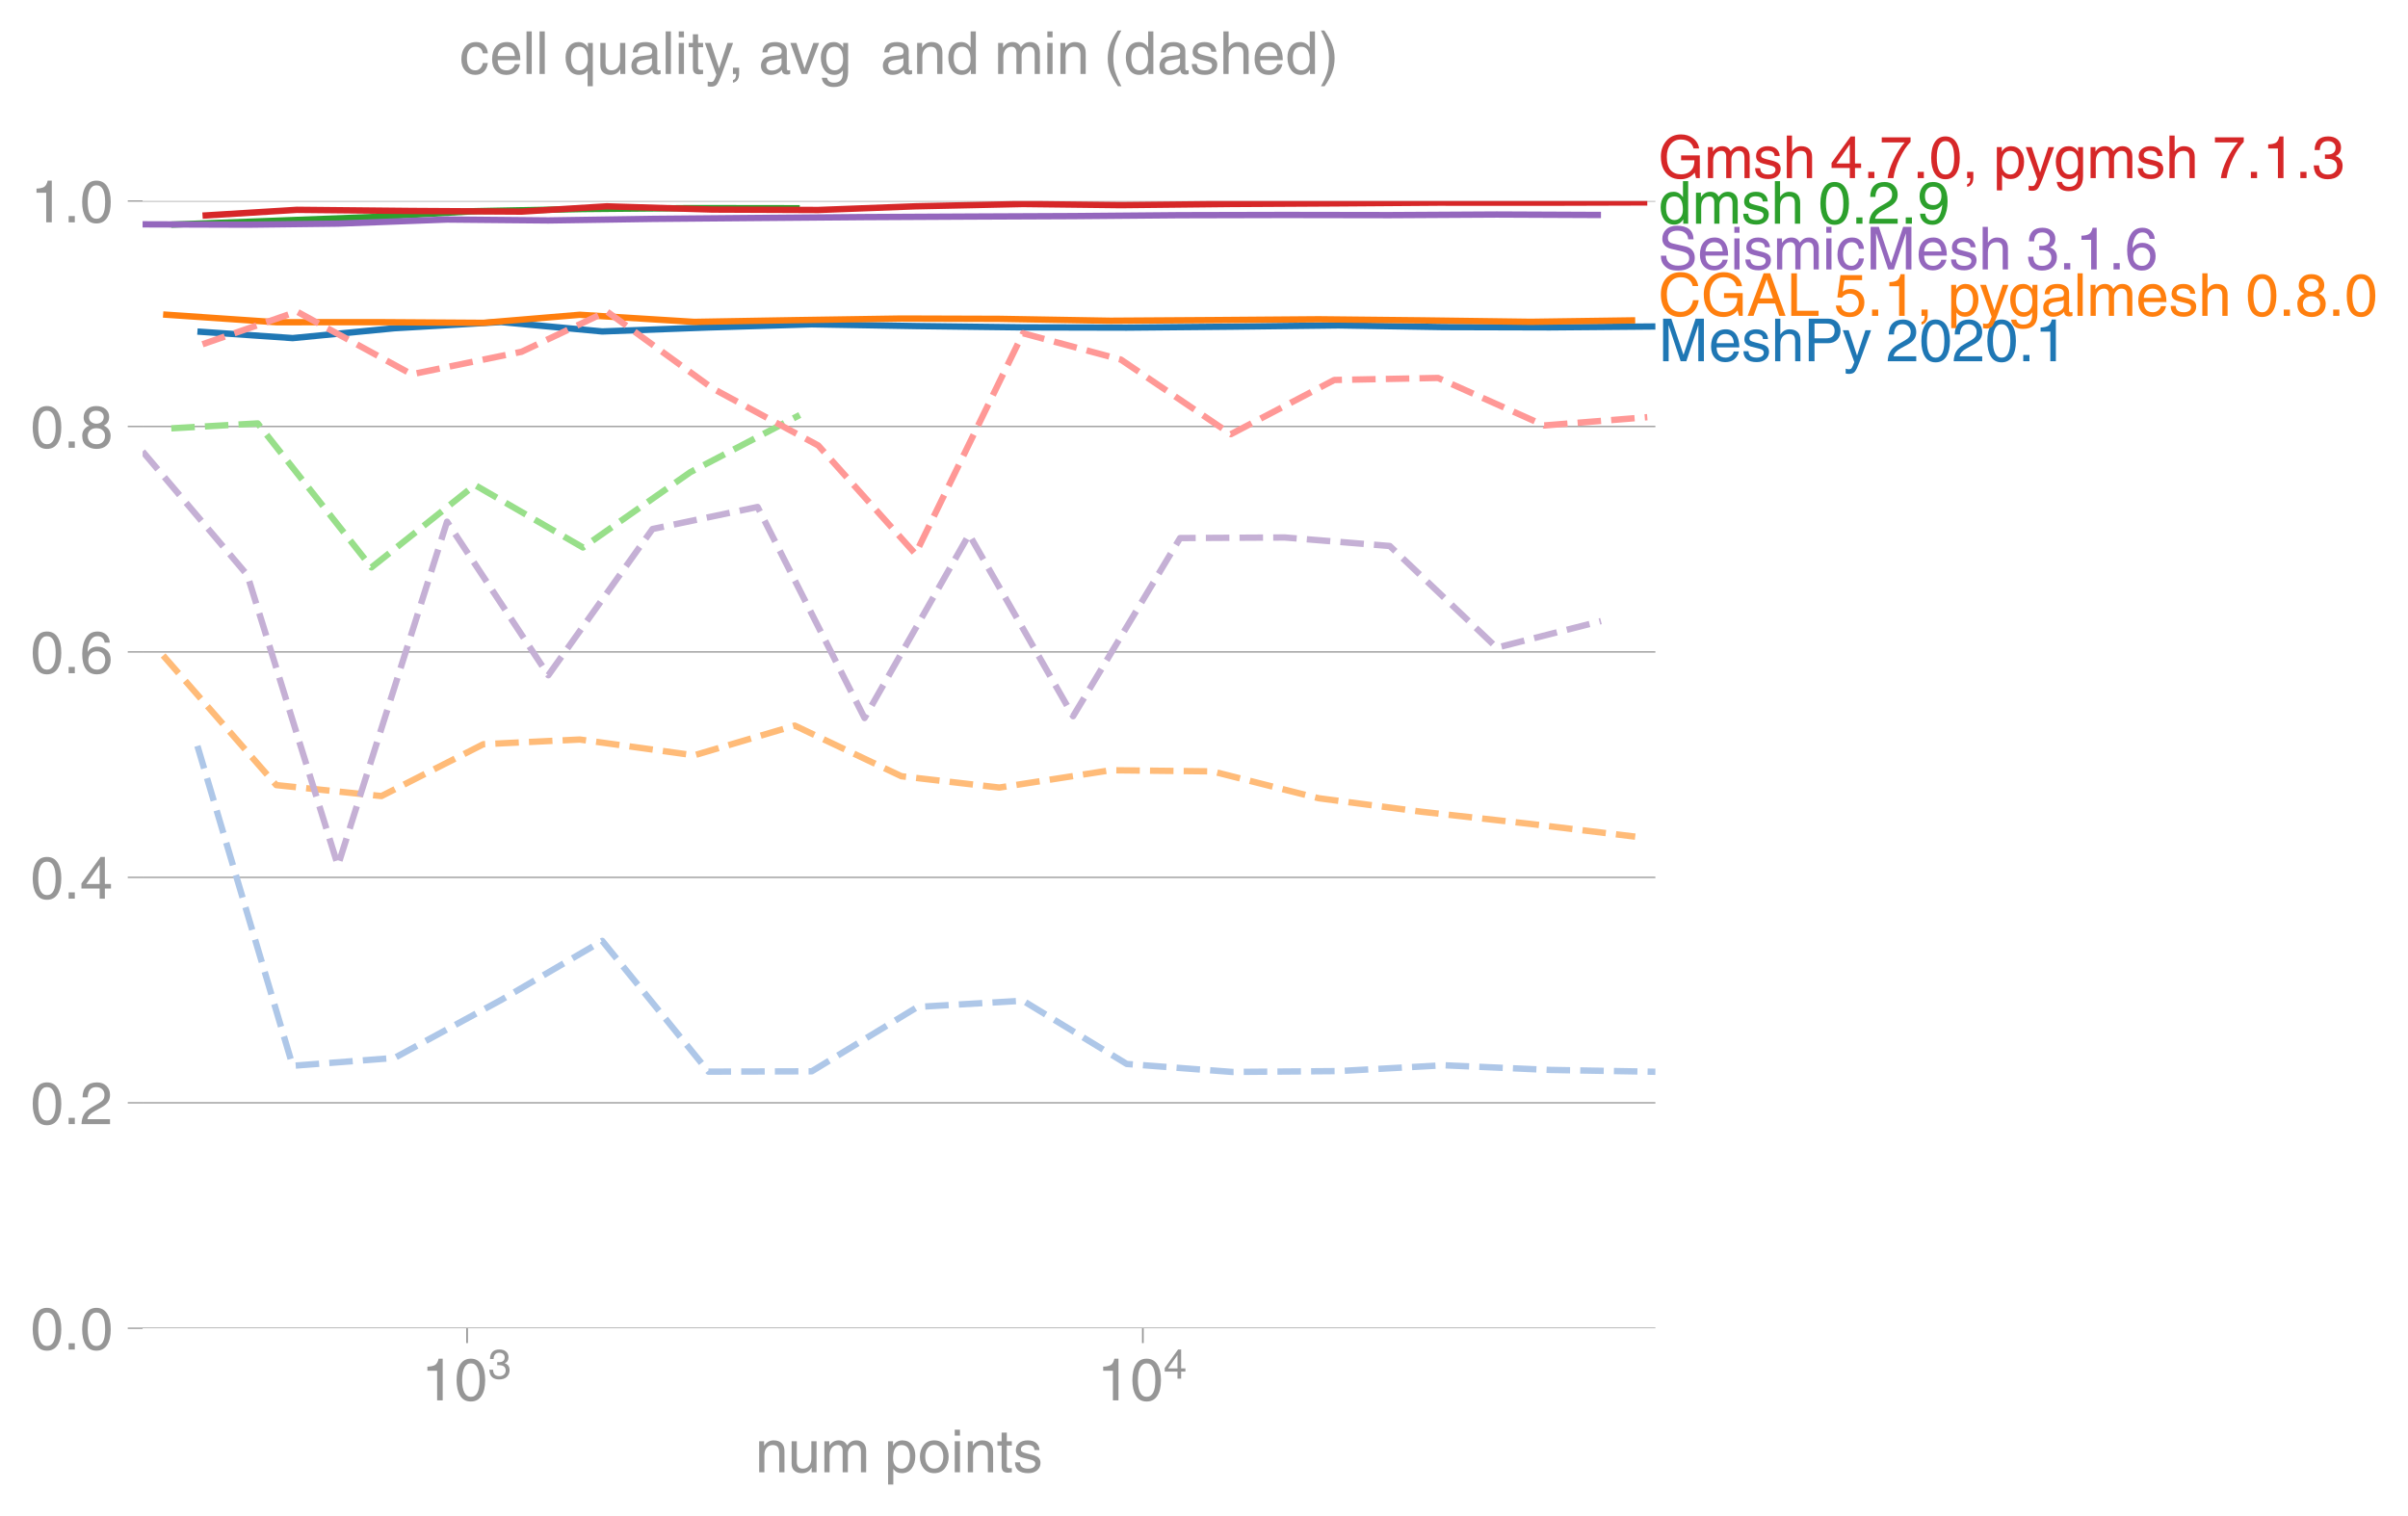
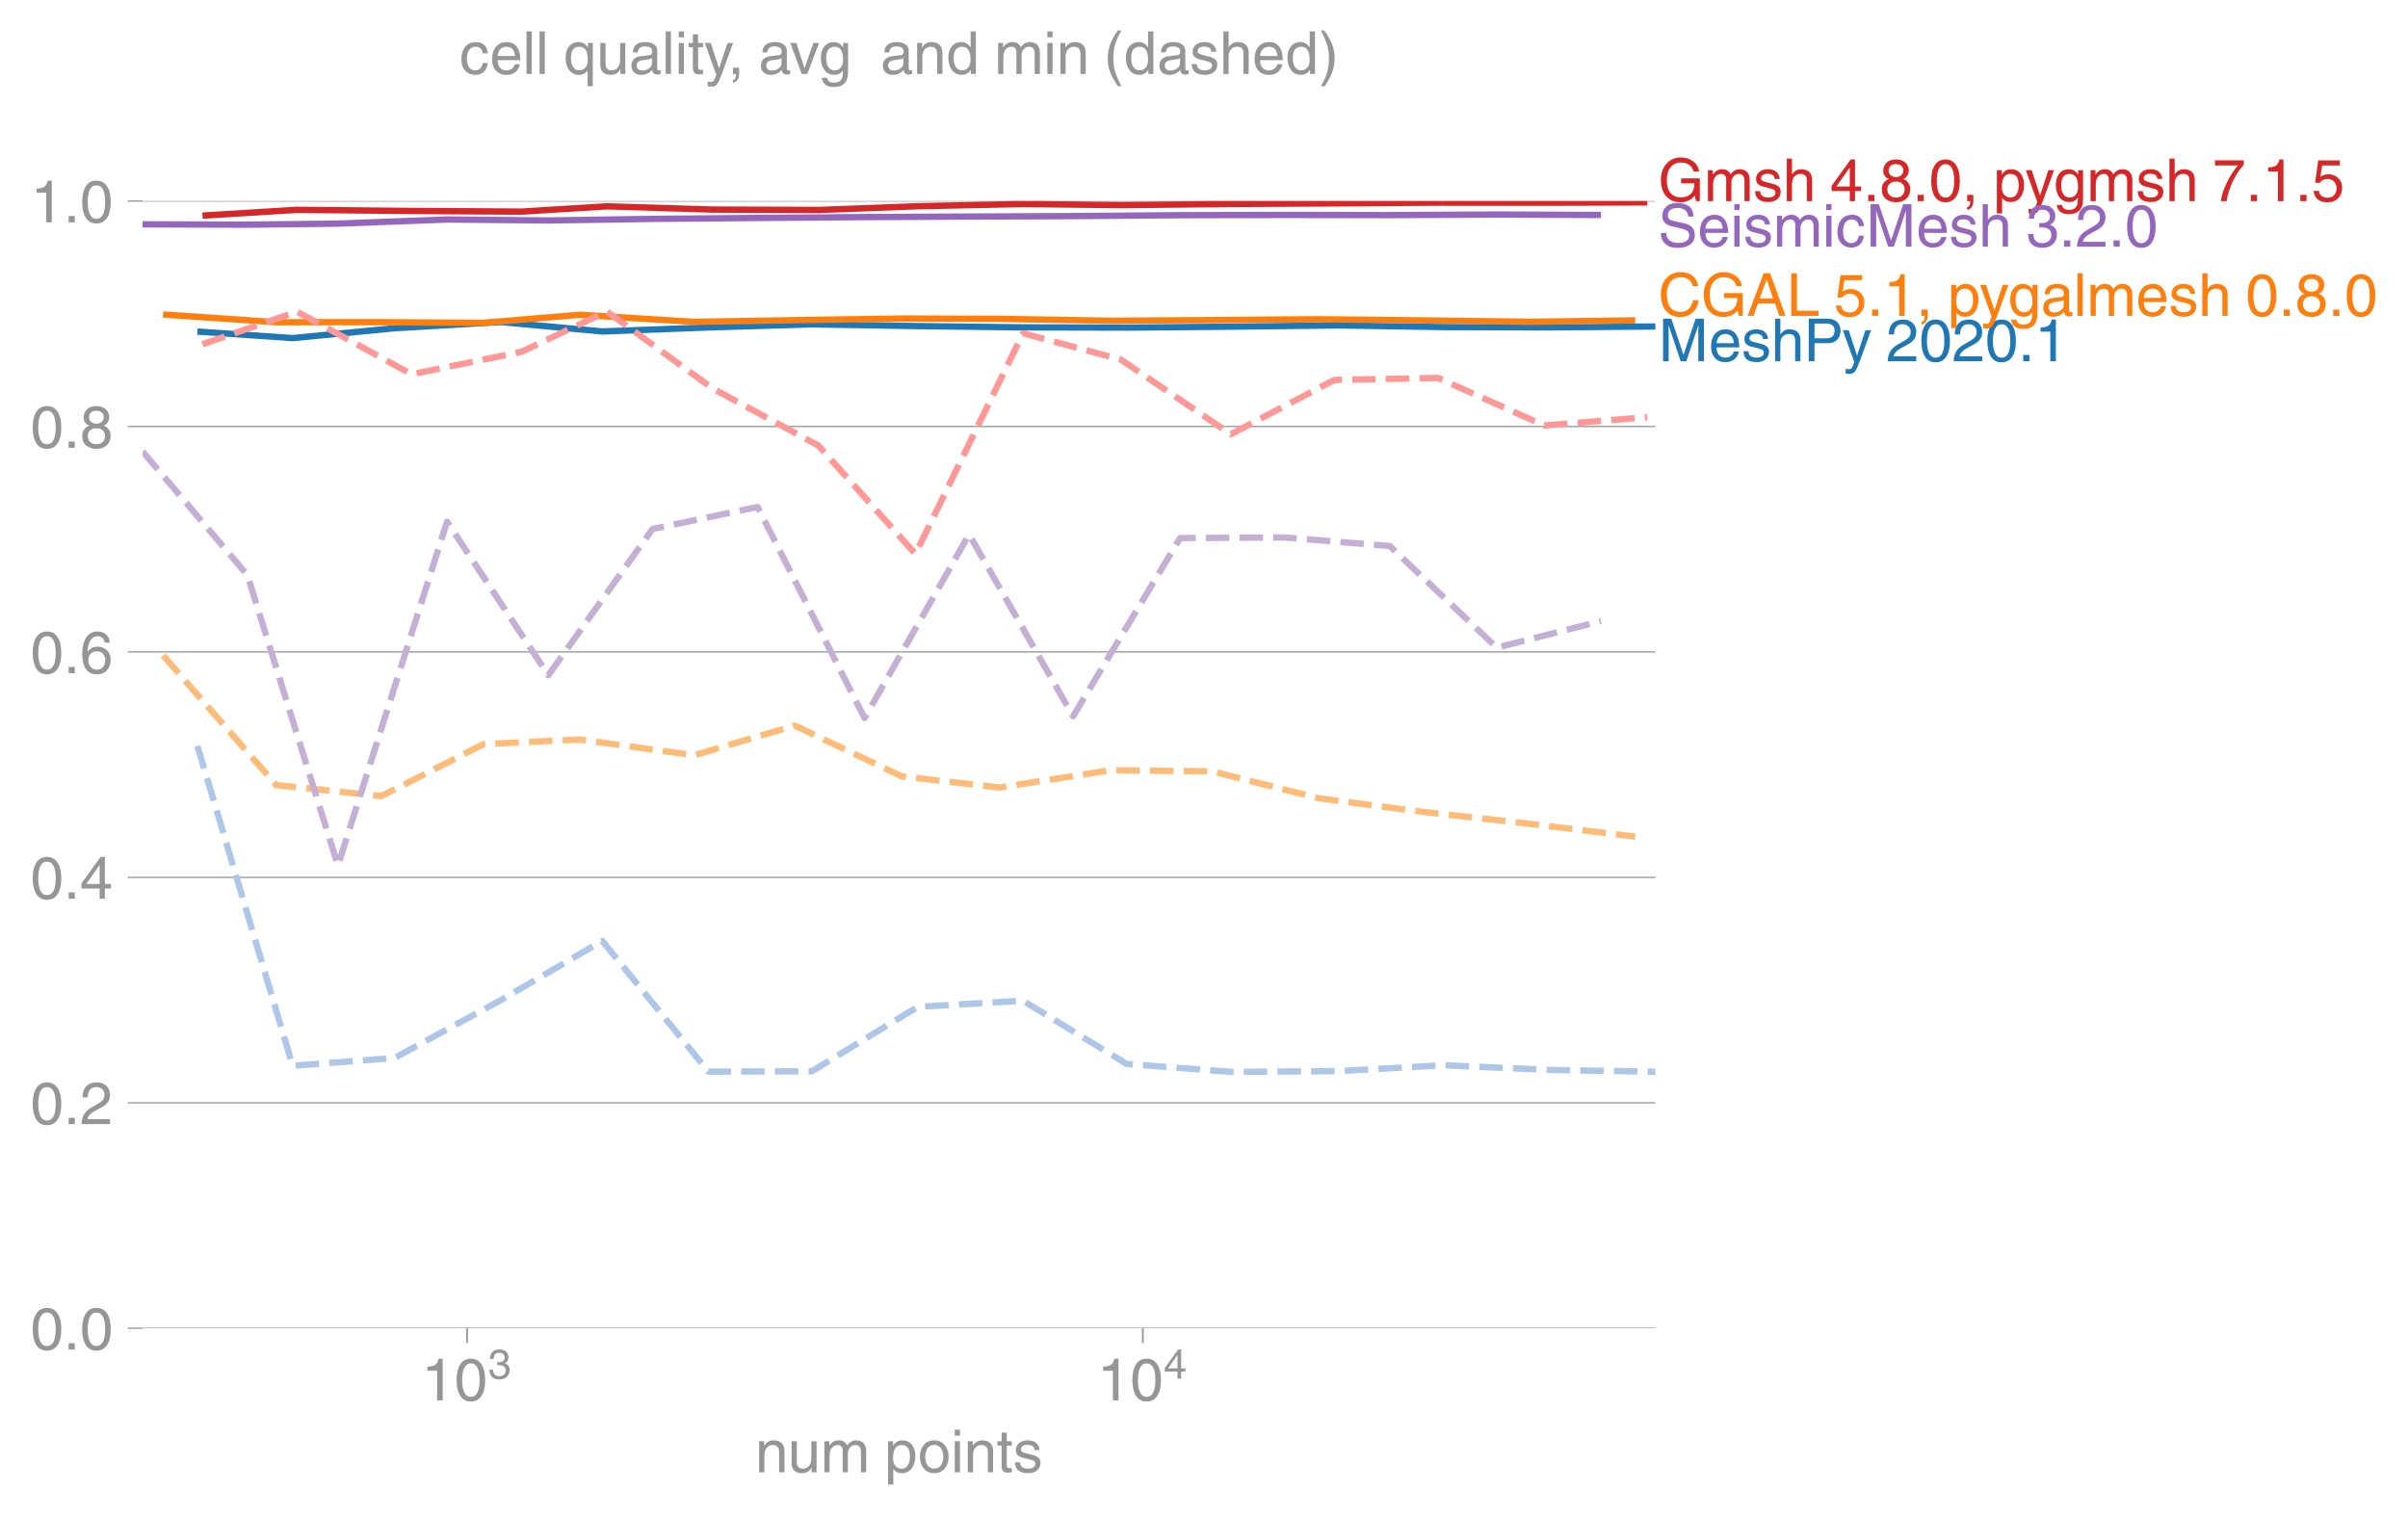
<svg xmlns="http://www.w3.org/2000/svg" xmlns:xlink="http://www.w3.org/1999/xlink" height="476.892" viewBox="0 0 568.448 357.669" width="757.931">
  <defs>
    <style>*{stroke-linecap:butt;stroke-linejoin:round}</style>
  </defs>
  <g id="figure_1">
    <path d="M0 357.67h568.448V0H0z" fill="none" id="patch_1" />
    <g id="axes_1">
      <path d="M33.66 313.574h357.12V47.462H33.66z" fill="none" id="patch_2" />
      <g id="matplotlib.axis_1">
        <g id="xtick_1">
          <g id="line2d_1">
            <defs>
-               <path d="M0 0v3.5" id="m427185763d" stroke="#969696" stroke-width=".4" />
-             </defs>
-             <use x="110.261" xlink:href="#m427185763d" y="313.574" fill="#969696" stroke="#969696" stroke-width=".4" />
+               <path d="M0 0v3.5" id="md88752f801" stroke="#969696" stroke-width=".4" />
+             </defs>
+             <use x="110.261" xlink:href="#md88752f801" y="313.574" fill="#969696" stroke="#969696" stroke-width=".4" />
          </g>
          <g transform="matrix(.14 0 0 -.14 99.481 330.623)" fill="#969696" id="text_1">
            <defs>
              <path d="M35.89 0h-9.374v49.906H10.109v6.985q8.594.28 12.782 2.75Q27.094 62.109 29 70.313h6.89z" id="HelveticaWorld-Regular-49" />
              <path d="M42.484 34.188q0 14.109-3.734 21.156-3.734 7.062-10.969 7.062-7.078 0-10.89-7.062-3.797-7.047-3.797-21.157 0-13.671 3.75-20.937Q20.609 6 27.78 6q7.235 0 10.969 7 3.734 7.016 3.734 21.188zm9.422 0q0-17.297-6.25-26.704-6.25-9.39-17.875-9.39-12.062 0-18.062 9.734-6 9.75-6 26.36 0 17.03 6.14 26.578 6.157 9.547 17.922 9.547 11.625 0 17.875-9.5t6.25-26.626z" id="HelveticaWorld-Regular-48" />
              <path d="M22.406 39.984q2.203-.187 4.594-.187 6.203 0 9.781 2.86 3.594 2.859 3.594 8.656 0 4.687-3.344 7.89-3.343 3.203-9.64 3.203-6.985 0-10.235-4.11-3.234-4.093-3.437-10.983h-8.64q0 10.984 5.765 16.984 5.765 6.016 16.937 6.016 9.922 0 15.828-5.11 5.907-5.094 5.907-13.39 0-10.704-9.032-14.5v-.204q11.72-4 11.72-16.406 0-9.906-6.595-16.265-6.593-6.344-18.703-6.344-9.906 0-16.312 5.203Q4.204 8.5 3.422 21.484H12.5q.203-8.109 4-11.797Q20.313 6 27.484 6q6.938 0 11.141 3.86 4.203 3.859 4.203 9.718 0 6.406-4.016 9.672-4 3.266-12.39 3.266-2 0-4.016-.094z" id="HelveticaWorld-Regular-51" />
            </defs>
            <use transform="translate(0 .173)" xlink:href="#HelveticaWorld-Regular-49" />
            <use transform="translate(55.615 .173)" xlink:href="#HelveticaWorld-Regular-48" />
            <use transform="matrix(.7 0 0 .7 112.146 36.781)" xlink:href="#HelveticaWorld-Regular-51" />
          </g>
        </g>
        <g id="xtick_2">
-           <use x="269.79" xlink:href="#m427185763d" y="313.574" fill="#969696" stroke="#969696" stroke-width=".4" id="line2d_2" />
+           <use x="269.79" xlink:href="#md88752f801" y="313.574" fill="#969696" stroke="#969696" stroke-width=".4" id="line2d_2" />
          <g transform="matrix(.14 0 0 -.14 259.01 330.623)" fill="#969696" id="text_2">
            <defs>
              <path d="M10.594 24.703h22.61v31.89h-.188zM42 17.093V0h-8.797v17.094H2.484v8.593L34.72 70.314H42v-45.61h10.297v-7.61z" id="HelveticaWorld-Regular-52" />
            </defs>
            <use transform="translate(0 .173)" xlink:href="#HelveticaWorld-Regular-49" />
            <use transform="translate(55.615 .173)" xlink:href="#HelveticaWorld-Regular-48" />
            <use transform="matrix(.7 0 0 .7 112.146 36.781)" xlink:href="#HelveticaWorld-Regular-52" />
          </g>
        </g>
        <g transform="matrix(.14 0 0 -.14 178.293 347.57)" fill="#969696" id="text_3">
          <defs>
            <path d="M49.219 0h-8.844v32.172q0 7.422-2.594 10.578-2.578 3.156-8.578 3.156-5.906 0-9.875-4.5-3.953-4.484-3.953-12.89V0H6.594v52.297h8.297v-7.375h.203q6.203 8.89 15.812 8.89 8.89 0 13.594-4.718 4.719-4.703 4.719-13.5z" id="HelveticaWorld-Regular-110" />
            <path d="M6.11 52.297h8.78V17.578q0-5.765 2.61-8.625Q20.125 6.11 25 6.11q6.781 0 10.594 4.797 3.812 4.813 3.812 12.578v28.813h8.782V0H39.89v7.625l-.188.188q-4.984-9.329-16.61-9.329-7.515 0-12.25 4.094Q6.11 6.688 6.11 14.703z" id="HelveticaWorld-Regular-117" />
            <path d="M6.594 52.297h8.297v-7.375h.203q5.906 8.89 15.812 8.89 9.813 0 13.922-8.5 3.75 4.594 7.266 6.547 3.515 1.953 8.703 1.953 6.781 0 11.484-4.453Q77 44.922 77 36.187V0h-8.781v33.797q0 6.094-2.297 9.094-2.297 3.015-7.422 3.015-5.172 0-8.75-4.203-3.563-4.203-3.563-9.812V0h-8.78v36.188q0 4.53-2.11 7.124-2.094 2.594-6.094 2.594-6.297 0-10.062-4.687-3.766-4.688-3.766-12.703V0H6.594z" id="HelveticaWorld-Regular-109" />
            <path d="M14.984 23.688q0-8.407 4.094-13 4.11-4.579 10.219-4.579 6.687 0 10.39 5.438 3.72 5.453 3.72 14.765 0 10.22-3.563 14.907-3.563 4.687-10.735 4.687-6.984 0-10.562-5.5-3.563-5.5-3.563-16.718zm-8.39 28.609h8.297v-7.375h.203q5.61 8.89 15.625 8.89 10.11 0 15.937-7.359 5.828-7.344 5.828-18.766 0-12.796-5.953-21Q40.578-1.515 29.5-1.515q-9.094 0-13.922 7.032h-.203v-26.22H6.594z" id="HelveticaWorld-Regular-112" />
            <path d="M12.703 26.219q0-8.735 3.953-14.375 3.953-5.64 11.219-5.64 7.531 0 11.438 5.905 3.906 5.907 3.906 14.11 0 8.297-3.907 14.078-3.906 5.797-11.437 5.797-6.969 0-11.078-5.453-4.094-5.438-4.094-14.422zm-8.984 0q0 11.672 6.484 19.625 6.5 7.968 17.672 7.968 11.438 0 17.875-8.062 6.453-8.047 6.453-19.531 0-11.516-6.406-19.625-6.39-8.11-17.922-8.11-11.078 0-17.625 7.86-6.531 7.86-6.531 19.875z" id="HelveticaWorld-Regular-111" />
            <path d="M6.594 61.813v9.968h8.781v-9.969zM15.375 0H6.594v52.297h8.781z" id="HelveticaWorld-Regular-105" />
            <path d="M17.188 45.016V10.984q0-2 1.093-3.046 1.11-1.047 3.938-1.047h3.375V0Q20.797-.688 19-.688q-5.516 0-8.063 2.641-2.53 2.64-2.53 8.547v34.516H1.311v7.28h7.094v14.595h8.781V52.297h8.407v-7.281z" id="HelveticaWorld-Regular-116" />
            <path d="M36.078 37.406q-.187 4.688-3.344 6.735-3.14 2.047-9.047 2.047-4.296 0-7.359-1.907-3.047-1.89-3.047-5.468 0-2.829 1.797-4.172 1.813-1.344 7.828-2.86l8.688-2.187q7.906-2 11.297-5.11 3.406-3.093 3.406-8.656 0-7.719-5.64-12.531-5.641-4.813-15.063-4.813-11 0-16.64 4.563-5.626 4.578-5.735 13.75h8.5q.203-5.422 3.594-8.063 3.39-2.625 10.171-2.625 5.516 0 8.766 2.188 3.25 2.203 3.25 6.11 0 2.78-2.11 4.437-2.093 1.672-8.296 3.078l-10.203 2.5q-6.203 1.562-9.157 4.656-2.953 3.094-2.953 8.031 0 7.72 5.516 12.203 5.531 4.5 14.406 4.5 9.485 0 14.531-4.624 5.047-4.61 5.344-11.782z" id="HelveticaWorld-Regular-115" />
          </defs>
          <use xlink:href="#HelveticaWorld-Regular-110" />
          <use x="55.176" xlink:href="#HelveticaWorld-Regular-117" />
          <use x="109.961" xlink:href="#HelveticaWorld-Regular-109" />
          <use x="192.969" xlink:href="#HelveticaWorld-Regular-32" />
          <use x="217.383" xlink:href="#HelveticaWorld-Regular-112" />
          <use x="273.877" xlink:href="#HelveticaWorld-Regular-111" />
          <use x="329.785" xlink:href="#HelveticaWorld-Regular-105" />
          <use x="351.807" xlink:href="#HelveticaWorld-Regular-110" />
          <use x="406.982" xlink:href="#HelveticaWorld-Regular-116" />
          <use x="434.668" xlink:href="#HelveticaWorld-Regular-115" />
        </g>
      </g>
      <g id="matplotlib.axis_2">
        <g id="ytick_1">
-           <path clip-path="url(#p8a128b4722)" d="M33.66 313.574h357.12" fill="none" stroke="#969696" stroke-linecap="square" stroke-width=".3" id="line2d_3" />
+           <path clip-path="url(#pc13317fde9)" d="M33.66 313.574h357.12" fill="none" stroke="#969696" stroke-linecap="square" stroke-width=".3" id="line2d_3" />
          <g id="line2d_4">
            <defs>
-               <path d="M0 0h-3.5" id="mfecf7a6fbe" stroke="#969696" stroke-width=".3" />
-             </defs>
-             <use x="33.66" xlink:href="#mfecf7a6fbe" y="313.574" fill="#969696" stroke="#969696" stroke-width=".3" />
+               <path d="M0 0h-3.5" id="m3e66ec62d7" stroke="#969696" stroke-width=".3" />
+             </defs>
+             <use x="33.66" xlink:href="#m3e66ec62d7" y="313.574" fill="#969696" stroke="#969696" stroke-width=".3" />
          </g>
          <g transform="matrix(.14 0 0 -.14 7.2 318.598)" fill="#969696" id="text_4">
            <defs>
              <path d="M19.094 0H8.687v10.594h10.407z" id="HelveticaWorld-Regular-46" />
            </defs>
            <use xlink:href="#HelveticaWorld-Regular-48" />
            <use x="55.615" xlink:href="#HelveticaWorld-Regular-46" />
            <use x="83.398" xlink:href="#HelveticaWorld-Regular-48" />
          </g>
        </g>
        <g id="ytick_2">
-           <path clip-path="url(#p8a128b4722)" d="M33.66 260.351h357.12" fill="none" stroke="#969696" stroke-linecap="square" stroke-width=".3" id="line2d_5" />
-           <use x="33.66" xlink:href="#mfecf7a6fbe" y="260.351" fill="#969696" stroke="#969696" stroke-width=".3" id="line2d_6" />
+           <path clip-path="url(#pc13317fde9)" d="M33.66 260.351h357.12" fill="none" stroke="#969696" stroke-linecap="square" stroke-width=".3" id="line2d_5" />
+           <use x="33.66" xlink:href="#m3e66ec62d7" y="260.351" fill="#969696" stroke="#969696" stroke-width=".3" id="line2d_6" />
          <g transform="matrix(.14 0 0 -.14 7.2 265.376)" fill="#969696" id="text_5">
            <defs>
              <path d="M4.39 45.125q0 12.39 6.391 18.781 6.406 6.407 17.938 6.407 9.656 0 15.812-5.86 6.157-5.86 6.157-15.14 0-7.22-3.547-12.188-3.532-4.953-10.422-8.703l-12.11-6.64Q13.922 15.921 12.5 8.296h38.188V0H2.593q.39 9.906 4.297 16.5 3.906 6.594 12.203 11.375l12.593 7.328q5.032 2.89 7.329 5.984 2.297 3.094 2.297 8.516 0 5.375-3.766 9.031-3.75 3.672-10.156 3.672-7.078 0-10.594-4.672-3.516-4.656-3.61-12.609z" id="HelveticaWorld-Regular-50" />
            </defs>
            <use xlink:href="#HelveticaWorld-Regular-48" />
            <use x="55.615" xlink:href="#HelveticaWorld-Regular-46" />
            <use x="83.398" xlink:href="#HelveticaWorld-Regular-50" />
          </g>
        </g>
        <g id="ytick_3">
-           <path clip-path="url(#p8a128b4722)" d="M33.66 207.129h357.12" fill="none" stroke="#969696" stroke-linecap="square" stroke-width=".3" id="line2d_7" />
-           <use x="33.66" xlink:href="#mfecf7a6fbe" y="207.129" fill="#969696" stroke="#969696" stroke-width=".3" id="line2d_8" />
+           <path clip-path="url(#pc13317fde9)" d="M33.66 207.129h357.12" fill="none" stroke="#969696" stroke-linecap="square" stroke-width=".3" id="line2d_7" />
+           <use x="33.66" xlink:href="#m3e66ec62d7" y="207.129" fill="#969696" stroke="#969696" stroke-width=".3" id="line2d_8" />
          <g transform="matrix(.14 0 0 -.14 7.2 212.153)" fill="#969696" id="text_6">
            <use xlink:href="#HelveticaWorld-Regular-48" />
            <use x="55.615" xlink:href="#HelveticaWorld-Regular-46" />
            <use x="83.398" xlink:href="#HelveticaWorld-Regular-52" />
          </g>
        </g>
        <g id="ytick_4">
-           <path clip-path="url(#p8a128b4722)" d="M33.66 153.906h357.12" fill="none" stroke="#969696" stroke-linecap="square" stroke-width=".3" id="line2d_9" />
-           <use x="33.66" xlink:href="#mfecf7a6fbe" y="153.906" fill="#969696" stroke="#969696" stroke-width=".3" id="line2d_10" />
+           <path clip-path="url(#pc13317fde9)" d="M33.66 153.906h357.12" fill="none" stroke="#969696" stroke-linecap="square" stroke-width=".3" id="line2d_9" />
+           <use x="33.66" xlink:href="#m3e66ec62d7" y="153.906" fill="#969696" stroke="#969696" stroke-width=".3" id="line2d_10" />
          <g transform="matrix(.14 0 0 -.14 7.2 158.931)" fill="#969696" id="text_7">
            <defs>
              <path d="M14.11 21.578q0-6.875 4.093-11.234Q22.313 6 28.906 6q6.297 0 10.032 4.438 3.734 4.453 3.734 11.687 0 6.297-3.688 10.547-3.687 4.25-10.468 4.25-6.594 0-10.5-4.156-3.907-4.157-3.907-11.188zM41.702 51.61q-.984 5.375-3.984 8.078-3 2.72-8.125 2.72-8.11 0-12.36-7.923-4.25-7.906-4.343-18.109l.203-.188q5.61 8.641 16.687 8.641 8.844 0 15.438-5.86 6.593-5.859 6.593-16.452 0-10.5-6.25-17.47-6.25-6.952-16.843-6.952-12.219 0-18.563 8.687-6.344 8.703-6.344 25.938 0 16.593 6.485 27.093 6.5 10.5 19.484 10.5 8.407 0 14.219-5.015 5.813-5 6.297-13.688z" id="HelveticaWorld-Regular-54" />
            </defs>
            <use xlink:href="#HelveticaWorld-Regular-48" />
            <use x="55.615" xlink:href="#HelveticaWorld-Regular-46" />
            <use x="83.398" xlink:href="#HelveticaWorld-Regular-54" />
          </g>
        </g>
        <g id="ytick_5">
-           <path clip-path="url(#p8a128b4722)" d="M33.66 100.684h357.12" fill="none" stroke="#969696" stroke-linecap="square" stroke-width=".3" id="line2d_11" />
-           <use x="33.66" xlink:href="#mfecf7a6fbe" y="100.684" fill="#969696" stroke="#969696" stroke-width=".3" id="line2d_12" />
+           <path clip-path="url(#pc13317fde9)" d="M33.66 100.684h357.12" fill="none" stroke="#969696" stroke-linecap="square" stroke-width=".3" id="line2d_11" />
+           <use x="33.66" xlink:href="#m3e66ec62d7" y="100.684" fill="#969696" stroke="#969696" stroke-width=".3" id="line2d_12" />
          <g transform="matrix(.14 0 0 -.14 7.2 105.709)" fill="#969696" id="text_8">
            <defs>
              <path d="M27.594 40.578q5.422 0 8.953 3.094 3.547 3.11 3.547 8.234 0 4.594-3.407 7.547-3.39 2.953-9.687 2.953-5.61 0-8.672-3.11-3.047-3.093-3.047-7.874 0-5.125 3.813-7.984 3.812-2.86 8.5-2.86zm.093-7.562q-6.78 0-10.64-3.766-3.86-3.766-3.86-9.234 0-6.297 3.907-10.157Q21 6 28.219 6q6.406 0 10.234 3.86 3.828 3.859 3.828 10.265 0 5.469-3.828 9.172-3.828 3.719-10.766 3.719zM49.22 52.203q0-10.594-9.032-14.797 6.204-2.781 8.86-7.36 2.656-4.562 2.656-9.733 0-10.016-6.453-16.125-6.438-6.094-17.375-6.094-9.563 0-16.813 5.25-7.25 5.25-7.25 17.062 0 11.922 11.907 16.907-9.516 3.796-9.516 13.671 0 8.297 5.64 13.813 5.641 5.516 15.641 5.516 10.016 0 15.875-5.204 5.86-5.203 5.86-12.906z" id="HelveticaWorld-Regular-56" />
            </defs>
            <use xlink:href="#HelveticaWorld-Regular-48" />
            <use x="55.615" xlink:href="#HelveticaWorld-Regular-46" />
            <use x="83.398" xlink:href="#HelveticaWorld-Regular-56" />
          </g>
        </g>
        <g id="ytick_6">
-           <path clip-path="url(#p8a128b4722)" d="M33.66 47.462h357.12" fill="none" stroke="#969696" stroke-linecap="square" stroke-width=".3" id="line2d_13" />
-           <use x="33.66" xlink:href="#mfecf7a6fbe" y="47.462" fill="#969696" stroke="#969696" stroke-width=".3" id="line2d_14" />
+           <path clip-path="url(#pc13317fde9)" d="M33.66 47.462h357.12" fill="none" stroke="#969696" stroke-linecap="square" stroke-width=".3" id="line2d_13" />
+           <use x="33.66" xlink:href="#m3e66ec62d7" y="47.462" fill="#969696" stroke="#969696" stroke-width=".3" id="line2d_14" />
          <g transform="matrix(.14 0 0 -.14 7.2 52.486)" fill="#969696" id="text_9">
            <use xlink:href="#HelveticaWorld-Regular-49" />
            <use x="55.615" xlink:href="#HelveticaWorld-Regular-46" />
            <use x="83.398" xlink:href="#HelveticaWorld-Regular-48" />
          </g>
        </g>
      </g>
-       <path clip-path="url(#p8a128b4722)" d="M40.434 53.023l20.405-.754 26.855-1.023 24.413-1.394 25.503-.503 25.362-.22 25.832.035" fill="none" stroke="#2ca02c" stroke-linecap="square" stroke-width="1.5" id="line2d_15" />
-       <path clip-path="url(#p8a128b4722)" d="M40.434 101.123l20.405-1.166 26.855 33.995 24.413-19.456 25.503 14.755 25.362-17.79 25.832-13.494" fill="none" stroke="#98df8a" stroke-dasharray="5.55,2.4" stroke-width="1.5" id="line2d_16" />
-       <path clip-path="url(#p8a128b4722)" d="M46.605 78.271l22.488 1.547 24.043-2.332 25.162-1.461 23.874 2.224 25.069-.945 24.403-.74 24.961.419 24.9.302 24.476.056 24.873-.225 25.105-.296 24.873.395 25.021.066 24.927-.208" fill="none" stroke="#1f77b4" stroke-linecap="square" stroke-width="1.5" id="line2d_17" />
-       <path clip-path="url(#p8a128b4722)" d="M46.605 176.1l22.488 75.51 24.043-1.855 25.162-13.685 23.874-13.95 25.069 30.874 24.403-.087 24.961-15.196 24.9-1.464 24.476 14.93 24.873 1.884 25.105-.198 24.873-1.377 25.021 1.097 24.927.438" fill="none" stroke="#aec7e8" stroke-dasharray="5.55,2.4" stroke-width="1.5" id="line2d_18" />
-       <path clip-path="url(#p8a128b4722)" d="M38.51 74.244l26.712 1.825 24.83-.01 24.05.154 22.757-1.9 27.013 1.675 23.74-.406 25.188-.381 23.118.074 26.256.446 24.012-.152 25.12-.193 24.31.253 25.74.344 24.659-.347" fill="none" stroke="#ff7f0e" stroke-linecap="square" stroke-width="1.5" id="line2d_19" />
-       <path clip-path="url(#p8a128b4722)" d="M38.51 154.746l26.712 30.598 24.83 2.588 24.05-12.24 22.757-1.106 27.013 3.725 23.74-7.014 25.188 11.955 23.118 2.672 26.256-4.086 24.012.265 25.12 6.344 24.31 3.193 25.74 2.879 24.659 2.994" fill="none" stroke="#ffbb78" stroke-dasharray="5.55,2.4" stroke-width="1.5" id="line2d_20" />
-       <path clip-path="url(#p8a128b4722)" d="M47.81 50.904l22.28-1.367 27.095.266 25.939.153 20.132-1.246 24.952.763 24.96.1 22.943-.868 25.393-.54 23.102.266 25.96-.274 24.397-.14 24.507-.177 25.078.015 24.32-.071" fill="none" stroke="#d62728" stroke-linecap="square" stroke-width="1.5" id="line2d_21" />
-       <path clip-path="url(#p8a128b4722)" d="M47.81 81.271l22.28-7.71 27.095 14.801 25.939-5.316 20.132-9.517 24.952 18.154 24.96 13.485 22.943 25.613 25.393-52.105 23.102 6.216 25.96 17.615 24.397-12.8 24.507-.482 25.078 11.216 24.32-1.951" fill="none" stroke="#ff9896" stroke-dasharray="5.55,2.4" stroke-width="1.5" id="line2d_22" />
-       <path clip-path="url(#p8a128b4722)" d="M33.66 52.96l24.732.08 21.381-.248 25.758-.969 23.913.22 24.59-.369 24.81-.217 25.246-.206 24.682-.127 24.555-.107 25.249-.215 24.693-.057 24.81.04 25.253-.142 24.605.108" fill="none" stroke="#9467bd" stroke-linecap="square" stroke-width="1.5" id="line2d_23" />
-       <path clip-path="url(#p8a128b4722)" d="M33.66 106.578l24.732 29.182 21.381 68.59 25.758-81.188 23.913 36.245 24.59-34.52 24.81-5.202 25.246 49.828 24.682-43.346 24.555 42.914 25.249-42.055 24.693-.14 24.81 2.011 25.253 24.006 24.605-6.275" fill="none" stroke="#c5b0d5" stroke-dasharray="5.55,2.4" stroke-width="1.5" id="line2d_24" />
-       <g transform="matrix(.14 0 0 -.14 391.465 52.808)" fill="#2ca02c" id="text_10">
-         <defs>
-           <path d="M13.094 26.313q0-9.704 3.844-14.954 3.859-5.25 10.265-5.25 6.094 0 10.188 4.485 4.109 4.5 4.109 13.094 0 11.03-3.5 16.625-3.484 5.593-10.61 5.593-6.78 0-10.546-4.453-3.75-4.437-3.75-15.14zM50.39 0h-8.297v7.172h-.203q-4.97-8.688-15.078-8.688-10.891 0-16.86 8.297Q4 15.094 4 27.688q0 11.625 5.906 18.875 5.922 7.25 15.875 7.25 9.813 0 15.625-8.891l.203.594V71.78h8.782z" id="HelveticaWorld-Regular-100" />
-           <path d="M49.219 0h-8.844v34.188q0 6.296-2.438 9-2.437 2.718-7.953 2.718-6.797 0-10.703-4.406-3.906-4.39-3.906-12.984V0H6.594v71.781h8.781V45.312h.203q6 8.5 15.328 8.5 8.594 0 13.453-4.5 4.86-4.484 4.86-13.718z" id="HelveticaWorld-Regular-104" />
-           <path d="M27.594 31.39q6 0 9.75 4.047 3.765 4.063 3.765 11.97 0 6.5-3.562 10.75-3.563 4.25-10.64 4.25-6.11 0-9.876-4.298-3.75-4.297-3.75-11.53 0-7.376 3.516-11.282 3.515-3.906 10.797-3.906zm-1.282-7.906q-10 0-16.062 6.203-6.047 6.204-6.047 16.5 0 10.407 6.094 17.266 6.11 6.86 16.515 6.86 12.11 0 18.36-8.157 6.25-8.156 6.25-24.453 0-16.906-6.406-28.266Q38.625-1.905 25.875-1.905q-9.953 0-15.422 5.593-5.469 5.594-5.469 13.204h8.829q.39-5.266 3.437-8.375 3.063-3.094 8.438-3.094 7.609 0 11.515 6.781Q41.11 19 42.578 31.688l-.187.203q-5.672-8.407-16.078-8.407z" id="HelveticaWorld-Regular-57" />
-         </defs>
-         <use xlink:href="#HelveticaWorld-Regular-100" />
-         <use x="56.982" xlink:href="#HelveticaWorld-Regular-109" />
-         <use x="139.99" xlink:href="#HelveticaWorld-Regular-115" />
-         <use x="189.99" xlink:href="#HelveticaWorld-Regular-104" />
-         <use x="245.166" xlink:href="#HelveticaWorld-Regular-32" />
-         <use x="269.58" xlink:href="#HelveticaWorld-Regular-48" />
-         <use x="325.195" xlink:href="#HelveticaWorld-Regular-46" />
-         <use x="352.979" xlink:href="#HelveticaWorld-Regular-50" />
-         <use x="408.594" xlink:href="#HelveticaWorld-Regular-46" />
-         <use x="436.377" xlink:href="#HelveticaWorld-Regular-57" />
-       </g>
-       <g transform="matrix(.14 0 0 -.14 391.465 85.276)" fill="#1f77b4" id="text_11">
+       <path clip-path="url(#pc13317fde9)" d="M46.605 78.271l22.488 1.547 24.043-2.332 25.162-1.461 23.874 2.224 25.069-.945 24.403-.74 24.961.419 24.9.302 24.476.056 24.873-.225 25.105-.296 24.873.395 25.021.066 24.927-.208" fill="none" stroke="#1f77b4" stroke-linecap="square" stroke-width="1.5" id="line2d_15" />
+       <path clip-path="url(#pc13317fde9)" d="M46.605 176.1l22.488 75.51 24.043-1.855 25.162-13.685 23.874-13.95 25.069 30.874 24.403-.087 24.961-15.196 24.9-1.464 24.476 14.93 24.873 1.884 25.105-.198 24.873-1.377 25.021 1.097 24.927.438" fill="none" stroke="#aec7e8" stroke-dasharray="5.55,2.4" stroke-width="1.5" id="line2d_16" />
+       <path clip-path="url(#pc13317fde9)" d="M38.51 74.244l26.712 1.825 24.83-.01 24.05.154 22.757-1.9 27.013 1.675 23.74-.406 25.188-.381 23.118.074 26.256.446 24.012-.152 25.12-.193 24.31.253 25.74.344 24.659-.347" fill="none" stroke="#ff7f0e" stroke-linecap="square" stroke-width="1.5" id="line2d_17" />
+       <path clip-path="url(#pc13317fde9)" d="M38.51 154.746l26.712 30.598 24.83 2.588 24.05-12.24 22.757-1.106 27.013 3.725 23.74-7.014 25.188 11.955 23.118 2.672 26.256-4.086 24.012.265 25.12 6.344 24.31 3.193 25.74 2.879 24.659 2.994" fill="none" stroke="#ffbb78" stroke-dasharray="5.55,2.4" stroke-width="1.5" id="line2d_18" />
+       <path clip-path="url(#pc13317fde9)" d="M47.81 50.904l22.28-1.367 27.095.266 25.939.153 20.132-1.246 24.952.763 24.96.1 22.943-.868 25.393-.54 23.102.266 25.96-.274 24.397-.14 24.507-.177 25.078.015 24.32-.071" fill="none" stroke="#d62728" stroke-linecap="square" stroke-width="1.5" id="line2d_19" />
+       <path clip-path="url(#pc13317fde9)" d="M47.81 81.271l22.28-7.71 27.095 14.801 25.939-5.316 20.132-9.517 24.952 18.154 24.96 13.485 22.943 25.613 25.393-52.105 23.102 6.216 25.96 17.615 24.397-12.8 24.507-.482 25.078 11.216 24.32-1.951" fill="none" stroke="#ff9896" stroke-dasharray="5.55,2.4" stroke-width="1.5" id="line2d_20" />
+       <path clip-path="url(#pc13317fde9)" d="M33.66 52.96l24.732.08 21.381-.248 25.758-.969 23.913.22 24.59-.369 24.81-.217 25.246-.206 24.682-.127 24.555-.107 25.249-.215 24.693-.057 24.81.04 25.253-.142 24.605.108" fill="none" stroke="#9467bd" stroke-linecap="square" stroke-width="1.5" id="line2d_21" />
+       <path clip-path="url(#pc13317fde9)" d="M33.66 106.578l24.732 29.182 21.381 68.59 25.758-81.188 23.913 36.245 24.59-34.52 24.81-5.202 25.246 49.828 24.682-43.346 24.555 42.914 25.249-42.055 24.693-.14 24.81 2.011 25.253 24.006 24.605-6.275" fill="none" stroke="#c5b0d5" stroke-dasharray="5.55,2.4" stroke-width="1.5" id="line2d_22" />
+       <g transform="matrix(.14 0 0 -.14 391.465 85.276)" fill="#1f77b4" id="text_10">
        <defs>
          <path d="M67.484 0v42.39q0 .829.094 8.126t.094 9.78h-.281L47.312 0h-9.609L17.578 60.203h-.297q0-3.61.094-10.297.11-6.687.11-7.515V0H8.108v71.781h13.86L42.39 11.078h.28l20.313 60.703h13.922V0z" id="HelveticaWorld-Regular-77" />
          <path d="M42.484 30.328q-.687 8.485-4.5 12.031-3.797 3.547-10.109 3.547-6.39 0-10.328-4.5-3.922-4.484-4.172-11.078zm8.391-13.922q-1.453-8.11-7.953-13.422-5.719-4.5-15.047-4.593-10.984.093-17.438 7.203Q4 12.704 4 24.704q0 13.78 6.64 21.437 6.641 7.672 18.47 7.672 10.593 0 16.546-7.922 5.953-7.907 5.953-22.594H13.375q0-8.203 3.813-12.703Q21 6.109 28.608 6.109q5.375 0 9.235 3.235 3.86 3.25 4.25 7.062z" id="HelveticaWorld-Regular-101" />
+           <path d="M49.219 0h-8.844v34.188q0 6.296-2.438 9-2.437 2.718-7.953 2.718-6.797 0-10.703-4.406-3.906-4.39-3.906-12.984V0H6.594v71.781h8.781V45.312h.203q6 8.5 15.328 8.5 8.594 0 13.453-4.5 4.86-4.484 4.86-13.718z" id="HelveticaWorld-Regular-104" />
          <path d="M17.828 38.625H37.11q7.282 0 10.938 3.188 3.656 3.203 3.656 9.703 0 5.812-3.516 8.89-3.515 3.078-10.687 3.078H17.828zm0-38.625H8.11v71.781h32.266q9.625 0 15.484-5.594 5.86-5.593 5.86-14.578 0-9.328-5.672-15.312-5.656-5.969-15.672-5.969H17.828z" id="HelveticaWorld-Regular-80" />
          <path d="M39.016 52.297h9.562L29.891.984q-.5-1.375-.985-2.593-4.25-11.329-7.328-15.547-3.078-4.235-9.953-4.235-3.61 0-5.906.782v8.015q2.484-.89 5.468-.89 3.22 0 4.704 2.03 1.5 2.032 4.421 9.938L.875 52.297h9.922L24.812 9.719H25z" id="HelveticaWorld-Regular-121" />
        </defs>
        <use xlink:href="#HelveticaWorld-Regular-77" />
        <use x="85.01" xlink:href="#HelveticaWorld-Regular-101" />
        <use x="140.43" xlink:href="#HelveticaWorld-Regular-115" />
        <use x="190.43" xlink:href="#HelveticaWorld-Regular-104" />
        <use x="245.605" xlink:href="#HelveticaWorld-Regular-80" />
        <use x="310.254" xlink:href="#HelveticaWorld-Regular-121" />
        <use x="359.863" xlink:href="#HelveticaWorld-Regular-32" />
        <use x="384.277" xlink:href="#HelveticaWorld-Regular-50" />
        <use x="439.893" xlink:href="#HelveticaWorld-Regular-48" />
        <use x="495.508" xlink:href="#HelveticaWorld-Regular-50" />
        <use x="551.123" xlink:href="#HelveticaWorld-Regular-48" />
        <use x="606.738" xlink:href="#HelveticaWorld-Regular-46" />
        <use x="634.521" xlink:href="#HelveticaWorld-Regular-49" />
      </g>
-       <g transform="matrix(.14 0 0 -.14 391.465 74.567)" fill="#ff7f0e" id="text_12">
+       <g transform="matrix(.14 0 0 -.14 391.465 74.567)" fill="#ff7f0e" id="text_11">
        <defs>
          <path d="M58.016 50.203q-1.625 7.313-6.782 11.094-5.14 3.797-13.343 3.797-10.594 0-17.047-7.703-6.438-7.688-6.438-20.766 0-15.14 6.094-22.547 6.11-7.39 17.688-7.39 7.609 0 13.093 5.046 5.5 5.063 7.407 14.688h9.421Q66.22 12.594 57.625 5.344t-20.906-7.25q-14.703 0-23.516 10.11Q4.391 18.311 4.391 36.28q0 17.328 9.203 27.36 9.203 10.047 24.297 10.047 12.5 0 20.265-6.454 7.766-6.437 9.235-17.03z" id="HelveticaWorld-Regular-67" />
          <path d="M38.484 38.375h31.532V0h-6.297l-2.344 9.281Q56.781 3.421 50.578.75q-6.187-2.656-12.875-2.656-10.797 0-18.047 4.703-7.25 4.719-11.265 13.015-4 8.313-4 20.72 0 15.468 9.203 26.312 9.203 10.843 24.781 10.843 11.625 0 20.313-6.5Q67.39 60.688 68.796 50h-9.375q-1.703 7.078-7.219 11.078-5.516 4.016-14.312 4.016-10.594 0-17.047-7.985-6.438-7.984-6.438-21.125 0-15.28 6.39-22.437Q27.204 6.39 38.282 6.39q7.235 0 12.235 2.859 5 2.86 7.687 7.766 2.688 4.906 2.688 13.062H38.484z" id="HelveticaWorld-Regular-71" />
          <path d="M44 29.5L33.406 61.078h-.203L21.687 29.5zm-25.297-8.594L11.188 0h-9.97l27 71.781h10.985L65.187 0H54.594l-7.078 20.906z" id="HelveticaWorld-Regular-65" />
          <path d="M17.672 8.594h36.531V0H8.11v71.781h9.563z" id="HelveticaWorld-Regular-76" />
          <path d="M14.703 40.922q5.813 4.39 13.625 4.39 9.469 0 16.281-6.296 6.813-6.297 6.813-16.22 0-10.78-6.578-17.796-6.563-7-18.422-7-10.313 0-16.266 5.047Q4.203 8.109 3.22 17.39h9.094q.671-5.672 4.437-8.672 3.766-3 10.453-3 6.485 0 10.64 4.484Q42 14.703 42 21.688q0 7.125-4.36 11.421-4.343 4.297-11.218 4.297-7.813 0-13.047-6.687l-7.563.39 5.266 37.594h36.438v-8.5H17.672z" id="HelveticaWorld-Regular-53" />
          <path d="M8.688 10.594h10.406V.78q0-7.422-3.078-11.172-3.078-3.765-7.328-4.312v4.594Q14.015-9.422 14.015 0H8.687z" id="HelveticaWorld-Regular-44" />
          <path d="M12.984 26.313q0-9.61 3.813-14.907Q20.609 6.11 27.094 6.11q6.312 0 10.312 4.579 4 4.593 4 13 0 11.03-3.5 16.625-3.484 5.593-10.61 5.593-7.171 0-10.75-4.765-3.562-4.766-3.562-14.828zM49.812 2.983q0-12.609-6.062-18.797-6.047-6.203-18.266-6.203-8.78 0-13.984 4.047Q6.297-13.922 5.516-6.39h8.796q.672-3.812 3.532-6.062 2.86-2.25 8.281-2.25 7.375 0 11.125 3.969 3.766 3.953 3.766 12.828v3.719h-.188q-4.937-7.329-13.922-7.329-11.187 0-17.093 8.25-5.907 8.25-5.907 20.953 0 11.625 5.953 18.875 5.97 7.25 15.829 7.25 9.906 0 15.625-8.89h.187v7.375h8.313z" id="HelveticaWorld-Regular-103" />
          <path d="M38.375 26.703q-.969-1.015-3.828-1.656-2.86-.625-10.672-1.656-5.766-.688-8.469-2.844-2.703-2.14-2.703-5.656 0-4.297 2.281-6.688 2.297-2.39 7.329-2.39 6.296 0 11.171 3.578 4.891 3.593 4.891 8.718zM6.203 36.375q.297 8.844 5.734 13.14 5.454 4.297 15.844 4.297 8.297 0 13.907-3.765 5.624-3.75 5.624-10.844V9.078Q47.313 6 50.094 6q1.125 0 2.89.39V0Q50.594-.984 48-.984q-4.5 0-6.703 1.921-2.188 1.938-2.281 6.047-7.516-8.5-18.891-8.5-7.422 0-11.922 4.204Q3.72 6.89 3.72 13.624q0 6.89 3.906 11.125Q11.531 29 19 29.89l15.516 1.891q4.203.64 4.203 6.203 0 4.11-3.047 6.297-3.047 2.203-9.25 2.203-5.516 0-8.485-2.437-2.953-2.438-3.53-7.672z" id="HelveticaWorld-Regular-97" />
          <path d="M15.375 0H6.594v71.781h8.781z" id="HelveticaWorld-Regular-108" />
        </defs>
        <use xlink:href="#HelveticaWorld-Regular-67" />
        <use x="72.314" xlink:href="#HelveticaWorld-Regular-71" />
        <use x="149.414" xlink:href="#HelveticaWorld-Regular-65" />
        <use x="216.113" xlink:href="#HelveticaWorld-Regular-76" />
        <use x="271.729" xlink:href="#HelveticaWorld-Regular-32" />
        <use x="296.143" xlink:href="#HelveticaWorld-Regular-53" />
        <use x="351.758" xlink:href="#HelveticaWorld-Regular-46" />
        <use x="379.541" xlink:href="#HelveticaWorld-Regular-49" />
        <use x="435.156" xlink:href="#HelveticaWorld-Regular-44" />
        <use x="462.939" xlink:href="#HelveticaWorld-Regular-32" />
        <use x="487.354" xlink:href="#HelveticaWorld-Regular-112" />
        <use x="541.848" xlink:href="#HelveticaWorld-Regular-121" />
        <use x="589.457" xlink:href="#HelveticaWorld-Regular-103" />
        <use x="645.365" xlink:href="#HelveticaWorld-Regular-97" />
        <use x="700.297" xlink:href="#HelveticaWorld-Regular-108" />
        <use x="722.318" xlink:href="#HelveticaWorld-Regular-109" />
        <use x="805.326" xlink:href="#HelveticaWorld-Regular-101" />
        <use x="860.746" xlink:href="#HelveticaWorld-Regular-115" />
        <use x="910.746" xlink:href="#HelveticaWorld-Regular-104" />
        <use x="965.922" xlink:href="#HelveticaWorld-Regular-32" />
        <use x="990.336" xlink:href="#HelveticaWorld-Regular-48" />
        <use x="1045.951" xlink:href="#HelveticaWorld-Regular-46" />
        <use x="1073.734" xlink:href="#HelveticaWorld-Regular-56" />
        <use x="1129.35" xlink:href="#HelveticaWorld-Regular-46" />
        <use x="1157.133" xlink:href="#HelveticaWorld-Regular-48" />
      </g>
-       <g transform="matrix(.14 0 0 -.14 391.465 42.05)" fill="#d62728" id="text_13">
+       <g transform="matrix(.14 0 0 -.14 391.465 47.485)" fill="#d62728" id="text_12">
        <defs>
          <path d="M3.719 68.797h48.578v-7.719Q42.28 50.875 33.984 33.484 25.687 16.11 23.391 0h-9.672q1.469 13.281 9.719 30.531 8.25 17.266 18.953 29.672H3.719z" id="HelveticaWorld-Regular-55" />
        </defs>
        <use xlink:href="#HelveticaWorld-Regular-71" />
        <use x="77.1" xlink:href="#HelveticaWorld-Regular-109" />
        <use x="160.107" xlink:href="#HelveticaWorld-Regular-115" />
        <use x="210.107" xlink:href="#HelveticaWorld-Regular-104" />
        <use x="265.283" xlink:href="#HelveticaWorld-Regular-32" />
        <use x="289.697" xlink:href="#HelveticaWorld-Regular-52" />
        <use x="345.313" xlink:href="#HelveticaWorld-Regular-46" />
-         <use x="373.096" xlink:href="#HelveticaWorld-Regular-55" />
+         <use x="373.096" xlink:href="#HelveticaWorld-Regular-56" />
        <use x="428.711" xlink:href="#HelveticaWorld-Regular-46" />
        <use x="456.494" xlink:href="#HelveticaWorld-Regular-48" />
        <use x="512.109" xlink:href="#HelveticaWorld-Regular-44" />
        <use x="539.893" xlink:href="#HelveticaWorld-Regular-32" />
        <use x="564.307" xlink:href="#HelveticaWorld-Regular-112" />
        <use x="618.801" xlink:href="#HelveticaWorld-Regular-121" />
        <use x="666.41" xlink:href="#HelveticaWorld-Regular-103" />
        <use x="722.318" xlink:href="#HelveticaWorld-Regular-109" />
        <use x="805.326" xlink:href="#HelveticaWorld-Regular-115" />
        <use x="855.326" xlink:href="#HelveticaWorld-Regular-104" />
        <use x="910.502" xlink:href="#HelveticaWorld-Regular-32" />
        <use x="934.916" xlink:href="#HelveticaWorld-Regular-55" />
        <use x="990.531" xlink:href="#HelveticaWorld-Regular-46" />
        <use x="1018.314" xlink:href="#HelveticaWorld-Regular-49" />
        <use x="1073.93" xlink:href="#HelveticaWorld-Regular-46" />
-         <use x="1101.713" xlink:href="#HelveticaWorld-Regular-51" />
-       </g>
-       <g transform="matrix(.14 0 0 -.14 391.465 63.608)" fill="#9467bd" id="text_14">
+         <use x="1101.713" xlink:href="#HelveticaWorld-Regular-53" />
+       </g>
+       <g transform="matrix(.14 0 0 -.14 391.465 58.243)" fill="#9467bd" id="text_13">
        <defs>
          <path d="M50.39 50.781q-.296 6.844-5.109 10.719-4.797 3.875-12.656 3.875-7.922 0-12.172-3.25-4.234-3.234-4.234-9.344 0-3.265 1.843-5.61 1.86-2.343 6.641-3.468l20.516-4.687q8.297-1.813 12.297-6.875 4.015-5.047 4.015-12.313 0-10.64-7.812-16.187-7.813-5.547-20.313-5.547-9.531 0-15.031 2.437-5.484 2.453-9.734 7.766-4.25 5.328-4.25 14.89h9.093q0-8 5.313-12.406 5.328-4.39 14.5-4.39 8.89 0 13.844 3.156 4.953 3.156 4.953 8.953 0 5.281-2.953 7.89Q46.188 29 37.594 31l-15.469 3.625q-7.719 1.75-11.531 6.125Q6.78 45.125 6.78 51.516q0 9.672 6.516 15.922 6.531 6.25 18.203 6.25 13.172 0 20.328-5.5 7.156-5.485 7.688-17.407z" id="HelveticaWorld-Regular-83" />
          <path d="M39.594 34.719q-1.89 11.187-12.39 11.187-6.5 0-10.454-5.203-3.953-5.203-3.953-14.484 0-10.11 3.656-15.11 3.672-5 10.64-5 4.688 0 8.11 3.438 3.422 3.437 4.39 8.953h8.5q-1.312-9.703-6.859-14.86-5.547-5.156-14.328-5.156-10.297 0-16.89 7.047-6.594 7.063-6.594 19.172 0 13.281 6.594 21.188 6.593 7.922 18.5 7.922 8.687 0 13.843-5.204 5.157-5.203 5.735-13.89z" id="HelveticaWorld-Regular-99" />
        </defs>
        <use xlink:href="#HelveticaWorld-Regular-83" />
        <use x="66.211" xlink:href="#HelveticaWorld-Regular-101" />
        <use x="121.631" xlink:href="#HelveticaWorld-Regular-105" />
        <use x="143.652" xlink:href="#HelveticaWorld-Regular-115" />
        <use x="193.652" xlink:href="#HelveticaWorld-Regular-109" />
        <use x="276.66" xlink:href="#HelveticaWorld-Regular-105" />
        <use x="298.682" xlink:href="#HelveticaWorld-Regular-99" />
        <use x="349.951" xlink:href="#HelveticaWorld-Regular-77" />
        <use x="434.961" xlink:href="#HelveticaWorld-Regular-101" />
        <use x="490.381" xlink:href="#HelveticaWorld-Regular-115" />
        <use x="540.381" xlink:href="#HelveticaWorld-Regular-104" />
        <use x="595.557" xlink:href="#HelveticaWorld-Regular-32" />
        <use x="619.971" xlink:href="#HelveticaWorld-Regular-51" />
        <use x="675.586" xlink:href="#HelveticaWorld-Regular-46" />
-         <use x="703.369" xlink:href="#HelveticaWorld-Regular-49" />
+         <use x="703.369" xlink:href="#HelveticaWorld-Regular-50" />
        <use x="758.984" xlink:href="#HelveticaWorld-Regular-46" />
-         <use x="786.768" xlink:href="#HelveticaWorld-Regular-54" />
-       </g>
-       <g transform="matrix(.14 0 0 -.14 108.433 17.462)" fill="#969696" id="text_15">
+         <use x="786.768" xlink:href="#HelveticaWorld-Regular-48" />
+       </g>
+       <g transform="matrix(.14 0 0 -.14 108.433 17.462)" fill="#969696" id="text_14">
        <defs>
          <path d="M41.5 23.688q0 11.125-3.5 16.671-3.484 5.547-10.61 5.547-6.874 0-10.593-4.5-3.703-4.484-3.703-15.093 0-9.422 3.75-14.813 3.765-5.39 10.36-5.39 5.812 0 10.046 4.39 4.25 4.39 4.25 13.188zm8.406-44.391H41.11V5.516h-.187Q35.89-1.516 27-1.516q-10.984 0-17 8.157-6 8.156-6 21.047 0 11.421 5.906 18.765 5.922 7.36 15.875 7.36 9.907 0 15.625-8.891h.203v7.375h8.297z" id="HelveticaWorld-Regular-113" />
          <path d="M39.406 52.297h9.625L29.11 0h-9.437L.594 52.297h10.203L24.422 9.719h.187z" id="HelveticaWorld-Regular-118" />
+           <path d="M13.094 26.313q0-9.704 3.844-14.954 3.859-5.25 10.265-5.25 6.094 0 10.188 4.485 4.109 4.5 4.109 13.094 0 11.03-3.5 16.625-3.484 5.593-10.61 5.593-6.78 0-10.546-4.453-3.75-4.437-3.75-15.14zM50.39 0h-8.297v7.172h-.203q-4.97-8.688-15.078-8.688-10.891 0-16.86 8.297Q4 15.094 4 27.688q0 11.625 5.906 18.875 5.922 7.25 15.875 7.25 9.813 0 15.625-8.891l.203.594V71.78h8.782z" id="HelveticaWorld-Regular-100" />
          <path d="M29.781 73.297q-8.875-15.875-11.218-25.844-2.344-9.953-2.344-21.969 0-11.859 3.187-22.125Q22.61-6.89 29.891-20.703h-5.86Q15.72-8.593 11.25 2.187 6.781 12.985 6.781 26.125q0 12.36 4.047 23.563 4.063 11.203 12.86 23.609z" id="HelveticaWorld-Regular-40" />
          <path d="M3.516-20.703q8.796 15.922 11.14 25.86Q17 15.093 17 27.093q0 11.922-3.156 22.172T3.422 73.296h5.765q8.391-12.109 12.86-22.905 4.469-10.797 4.469-23.875 0-12.407-4.063-23.61-4.047-11.203-12.828-23.61z" id="HelveticaWorld-Regular-41" />
        </defs>
        <use xlink:href="#HelveticaWorld-Regular-99" />
        <use x="51.27" xlink:href="#HelveticaWorld-Regular-101" />
        <use x="106.689" xlink:href="#HelveticaWorld-Regular-108" />
        <use x="128.711" xlink:href="#HelveticaWorld-Regular-108" />
        <use x="150.732" xlink:href="#HelveticaWorld-Regular-32" />
        <use x="175.146" xlink:href="#HelveticaWorld-Regular-113" />
        <use x="231.641" xlink:href="#HelveticaWorld-Regular-117" />
        <use x="286.426" xlink:href="#HelveticaWorld-Regular-97" />
        <use x="341.357" xlink:href="#HelveticaWorld-Regular-108" />
        <use x="363.379" xlink:href="#HelveticaWorld-Regular-105" />
        <use x="385.4" xlink:href="#HelveticaWorld-Regular-116" />
        <use x="413.086" xlink:href="#HelveticaWorld-Regular-121" />
        <use x="452.695" xlink:href="#HelveticaWorld-Regular-44" />
        <use x="480.479" xlink:href="#HelveticaWorld-Regular-32" />
        <use x="504.893" xlink:href="#HelveticaWorld-Regular-97" />
        <use x="557.574" xlink:href="#HelveticaWorld-Regular-118" />
        <use x="605.684" xlink:href="#HelveticaWorld-Regular-103" />
        <use x="661.592" xlink:href="#HelveticaWorld-Regular-32" />
        <use x="686.006" xlink:href="#HelveticaWorld-Regular-32" />
        <use x="710.42" xlink:href="#HelveticaWorld-Regular-97" />
        <use x="765.352" xlink:href="#HelveticaWorld-Regular-110" />
        <use x="820.527" xlink:href="#HelveticaWorld-Regular-100" />
        <use x="877.51" xlink:href="#HelveticaWorld-Regular-32" />
        <use x="901.924" xlink:href="#HelveticaWorld-Regular-109" />
        <use x="984.932" xlink:href="#HelveticaWorld-Regular-105" />
        <use x="1006.953" xlink:href="#HelveticaWorld-Regular-110" />
        <use x="1062.129" xlink:href="#HelveticaWorld-Regular-32" />
        <use x="1086.543" xlink:href="#HelveticaWorld-Regular-40" />
        <use x="1119.844" xlink:href="#HelveticaWorld-Regular-100" />
        <use x="1176.826" xlink:href="#HelveticaWorld-Regular-97" />
        <use x="1231.758" xlink:href="#HelveticaWorld-Regular-115" />
        <use x="1281.758" xlink:href="#HelveticaWorld-Regular-104" />
        <use x="1336.934" xlink:href="#HelveticaWorld-Regular-101" />
        <use x="1392.354" xlink:href="#HelveticaWorld-Regular-100" />
        <use x="1449.336" xlink:href="#HelveticaWorld-Regular-41" />
      </g>
    </g>
  </g>
  <defs>
-     <clipPath id="p8a128b4722">
+     <clipPath id="pc13317fde9">
      <path d="M33.66 47.462h357.12v266.112H33.66z" />
    </clipPath>
  </defs>
</svg>
